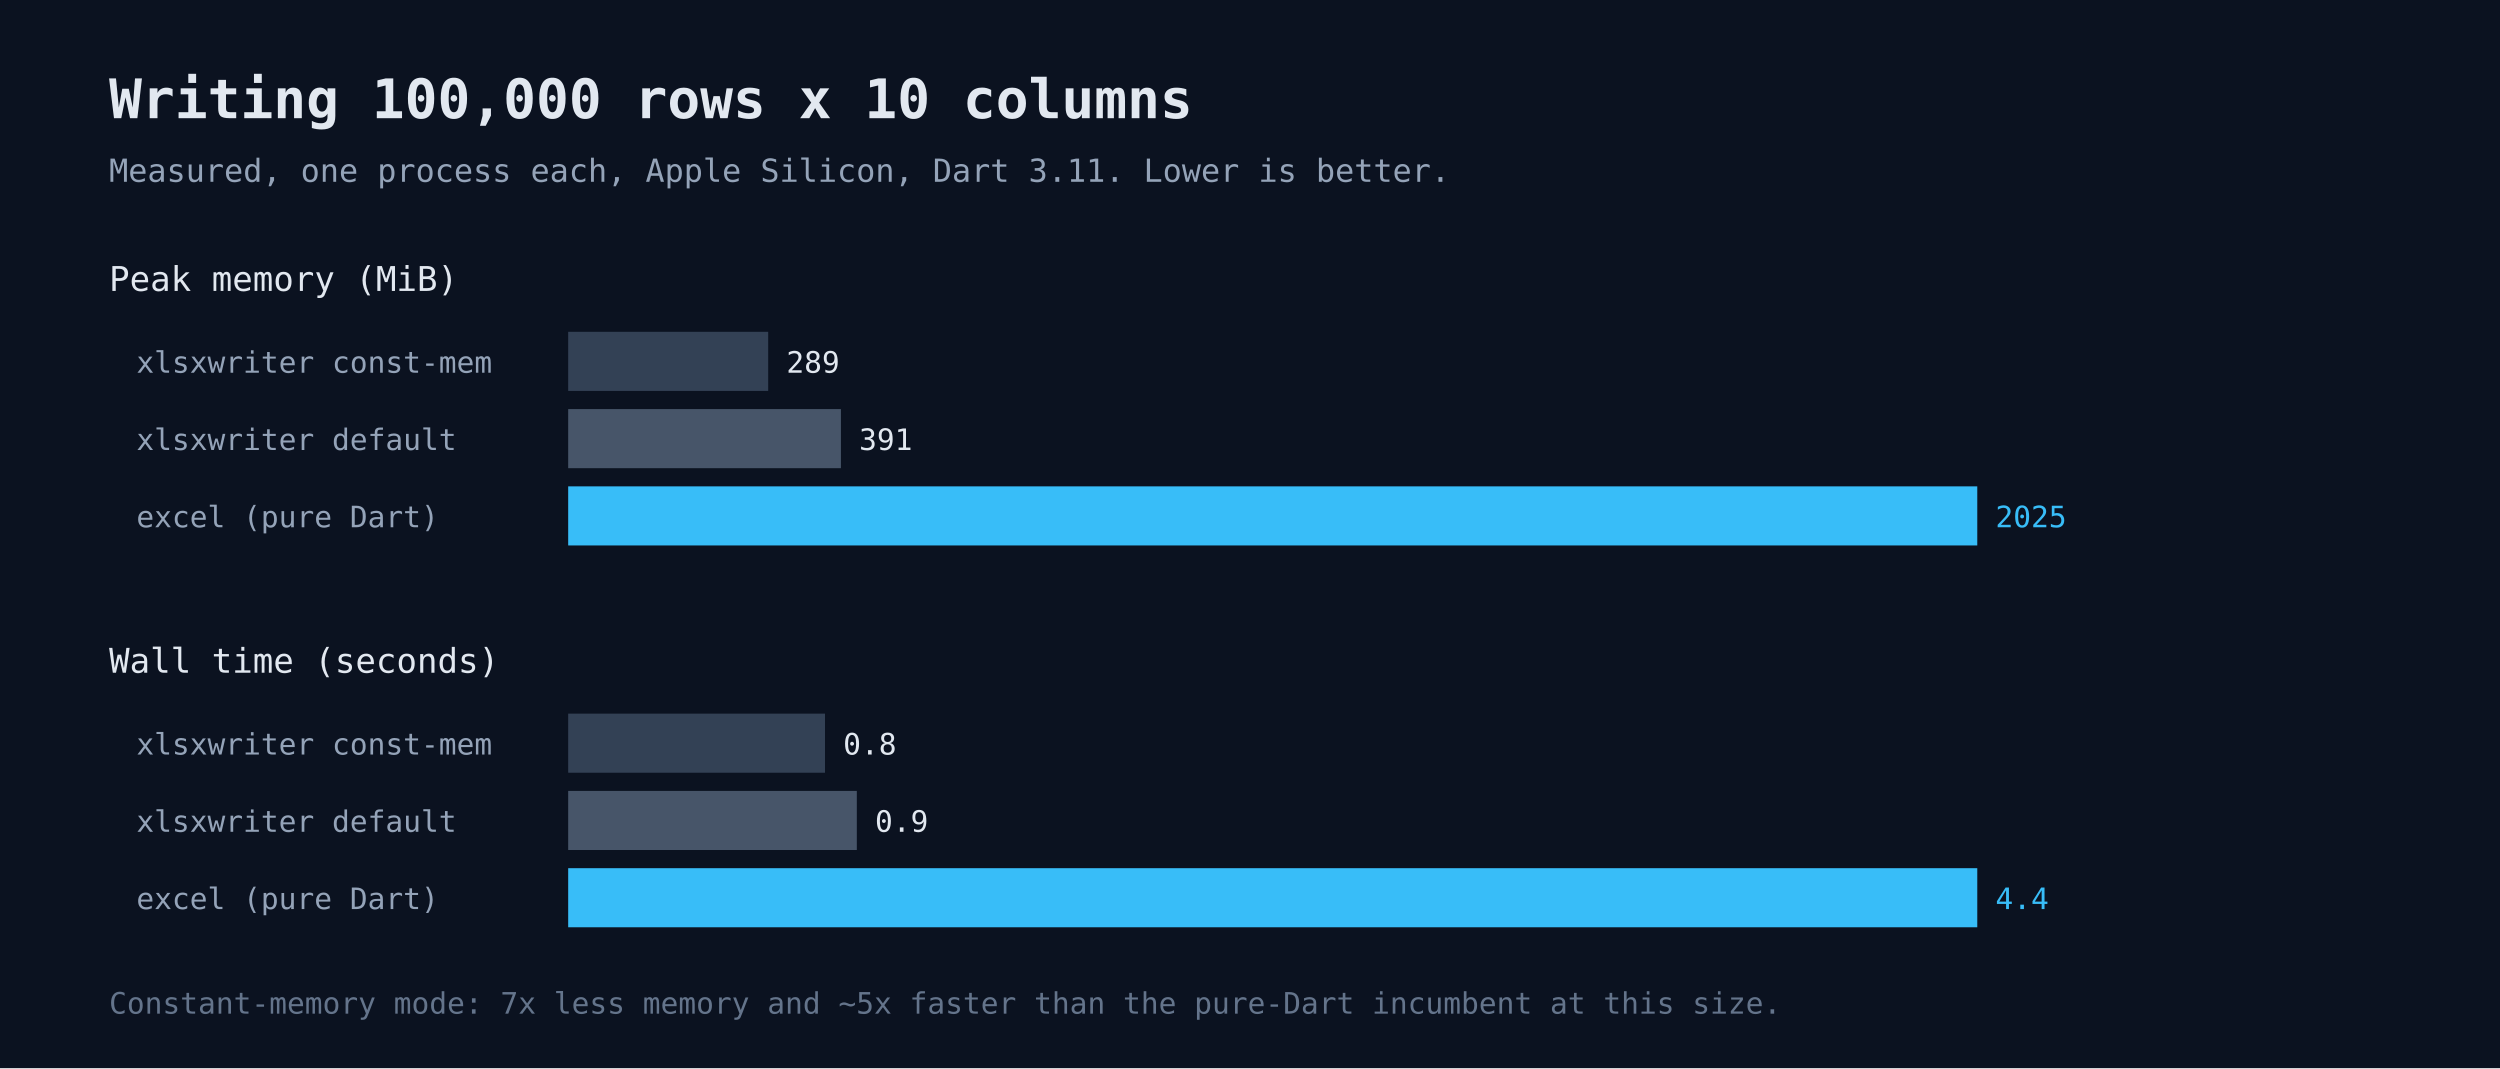
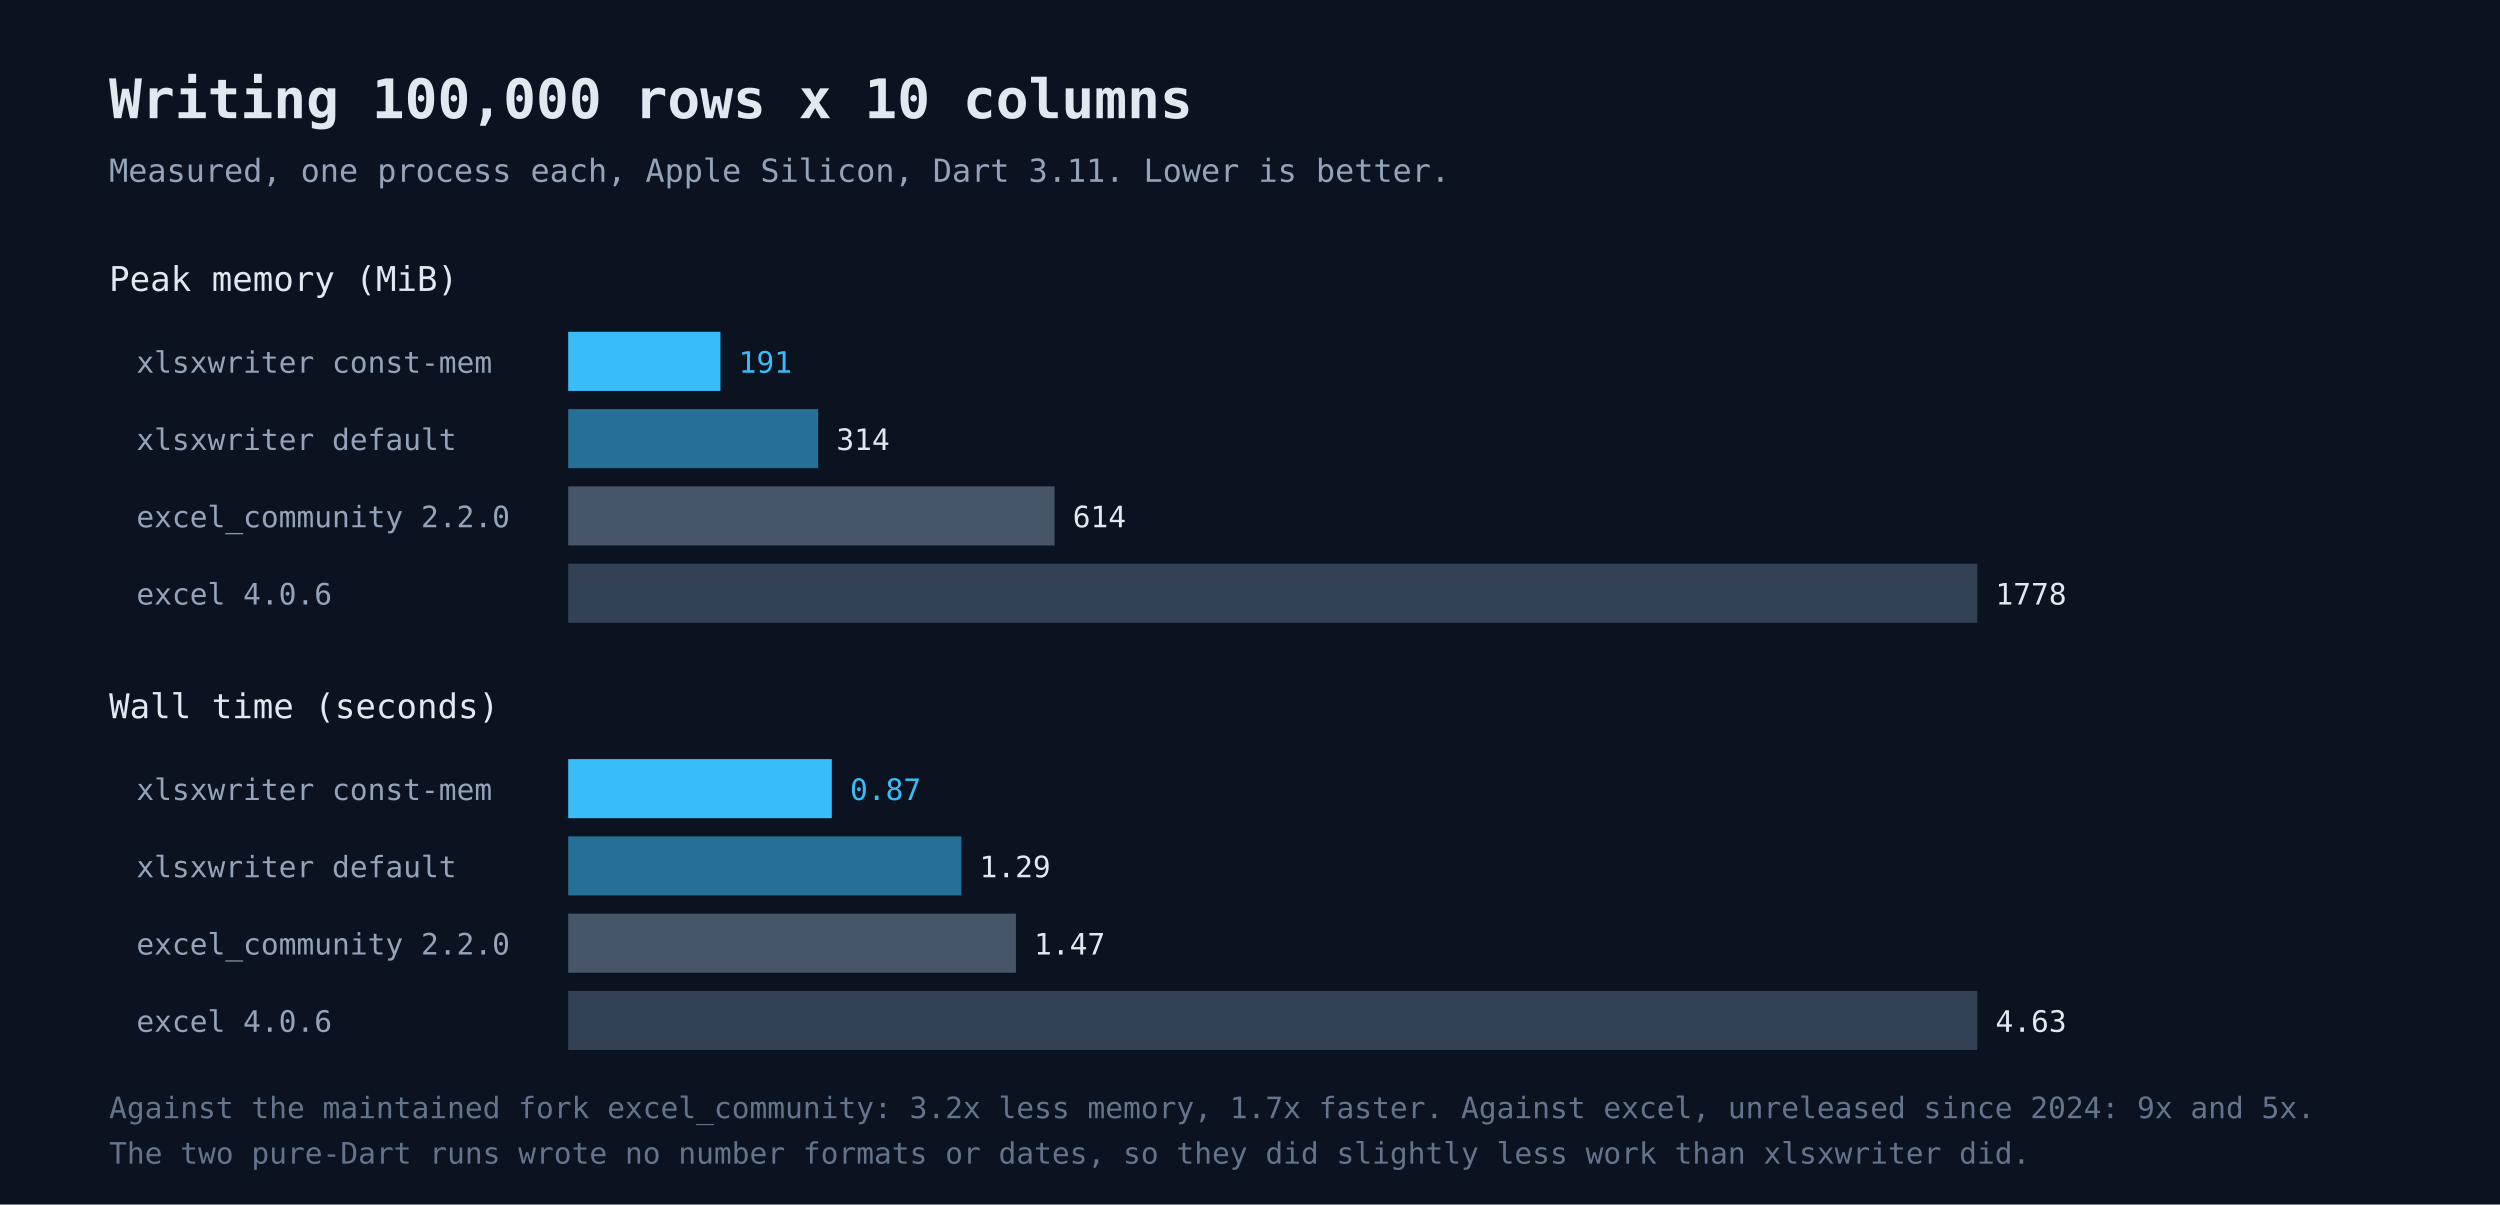
- <svg xmlns="http://www.w3.org/2000/svg" width="1100" height="470" viewBox="0 0 1100 470" font-family="Menlo, monospace">
-   <rect width="1100" height="470" fill="#0B1220" />
+ <svg xmlns="http://www.w3.org/2000/svg" width="1100" height="530" viewBox="0 0 1100 530" font-family="Menlo, monospace">
+   <rect width="1100" height="530" fill="#0B1220" />
  <text x="48" y="52" font-size="24" font-weight="bold" fill="#E2E8F0">Writing 100,000 rows x 10 columns</text>
  <text x="48" y="80" font-size="14" fill="#94A3B8">Measured, one process each, Apple Silicon, Dart 3.11. Lower is better.</text>
  <text x="48" y="128" font-size="15" fill="#E2E8F0">Peak memory (MiB)</text>
  <g font-size="13">
-     <rect x="250" y="146" width="88" height="26" fill="#334155" />
+     <rect x="250" y="146" width="67" height="26" fill="#38BDF8" />
    <text x="60" y="164" fill="#94A3B8">xlsxwriter const-mem</text>
-     <text x="346" y="164" fill="#E2E8F0">289</text>
-     <rect x="250" y="180" width="120" height="26" fill="#475569" />
+     <text x="325" y="164" fill="#38BDF8">191</text>
+     <rect x="250" y="180" width="110" height="26" fill="#38BDF8" opacity="0.55" />
    <text x="60" y="198" fill="#94A3B8">xlsxwriter default</text>
-     <text x="378" y="198" fill="#E2E8F0">391</text>
-     <rect x="250" y="214" width="620" height="26" fill="#38BDF8" />
-     <text x="60" y="232" fill="#94A3B8">excel (pure Dart)</text>
-     <text x="878" y="232" fill="#38BDF8">2025</text>
+     <text x="368" y="198" fill="#E2E8F0">314</text>
+     <rect x="250" y="214" width="214" height="26" fill="#475569" />
+     <text x="60" y="232" fill="#94A3B8">excel_community 2.2.0</text>
+     <text x="472" y="232" fill="#E2E8F0">614</text>
+     <rect x="250" y="248" width="620" height="26" fill="#334155" />
+     <text x="60" y="266" fill="#94A3B8">excel 4.0.6</text>
+     <text x="878" y="266" fill="#E2E8F0">1778</text>
  </g>
-   <text x="48" y="296" font-size="15" fill="#E2E8F0">Wall time (seconds)</text>
+   <text x="48" y="316" font-size="15" fill="#E2E8F0">Wall time (seconds)</text>
  <g font-size="13">
-     <rect x="250" y="314" width="113" height="26" fill="#334155" />
-     <text x="60" y="332" fill="#94A3B8">xlsxwriter const-mem</text>
-     <text x="371" y="332" fill="#E2E8F0">0.8</text>
-     <rect x="250" y="348" width="127" height="26" fill="#475569" />
-     <text x="60" y="366" fill="#94A3B8">xlsxwriter default</text>
-     <text x="385" y="366" fill="#E2E8F0">0.9</text>
-     <rect x="250" y="382" width="620" height="26" fill="#38BDF8" />
-     <text x="60" y="400" fill="#94A3B8">excel (pure Dart)</text>
-     <text x="878" y="400" fill="#38BDF8">4.4</text>
+     <rect x="250" y="334" width="116" height="26" fill="#38BDF8" />
+     <text x="60" y="352" fill="#94A3B8">xlsxwriter const-mem</text>
+     <text x="374" y="352" fill="#38BDF8">0.87</text>
+     <rect x="250" y="368" width="173" height="26" fill="#38BDF8" opacity="0.55" />
+     <text x="60" y="386" fill="#94A3B8">xlsxwriter default</text>
+     <text x="431" y="386" fill="#E2E8F0">1.29</text>
+     <rect x="250" y="402" width="197" height="26" fill="#475569" />
+     <text x="60" y="420" fill="#94A3B8">excel_community 2.2.0</text>
+     <text x="455" y="420" fill="#E2E8F0">1.47</text>
+     <rect x="250" y="436" width="620" height="26" fill="#334155" />
+     <text x="60" y="454" fill="#94A3B8">excel 4.0.6</text>
+     <text x="878" y="454" fill="#E2E8F0">4.63</text>
  </g>
-   <text x="48" y="446" font-size="13" fill="#64748B">Constant-memory mode: 7x less memory and ~5x faster than the pure-Dart incumbent at this size.</text>
+   <text x="48" y="492" font-size="13" fill="#64748B">Against the maintained fork excel_community: 3.2x less memory, 1.7x faster. Against excel, unreleased since 2024: 9x and 5x.</text>
+   <text x="48" y="512" font-size="13" fill="#64748B">The two pure-Dart runs wrote no number formats or dates, so they did slightly less work than xlsxwriter did.</text>
</svg>
